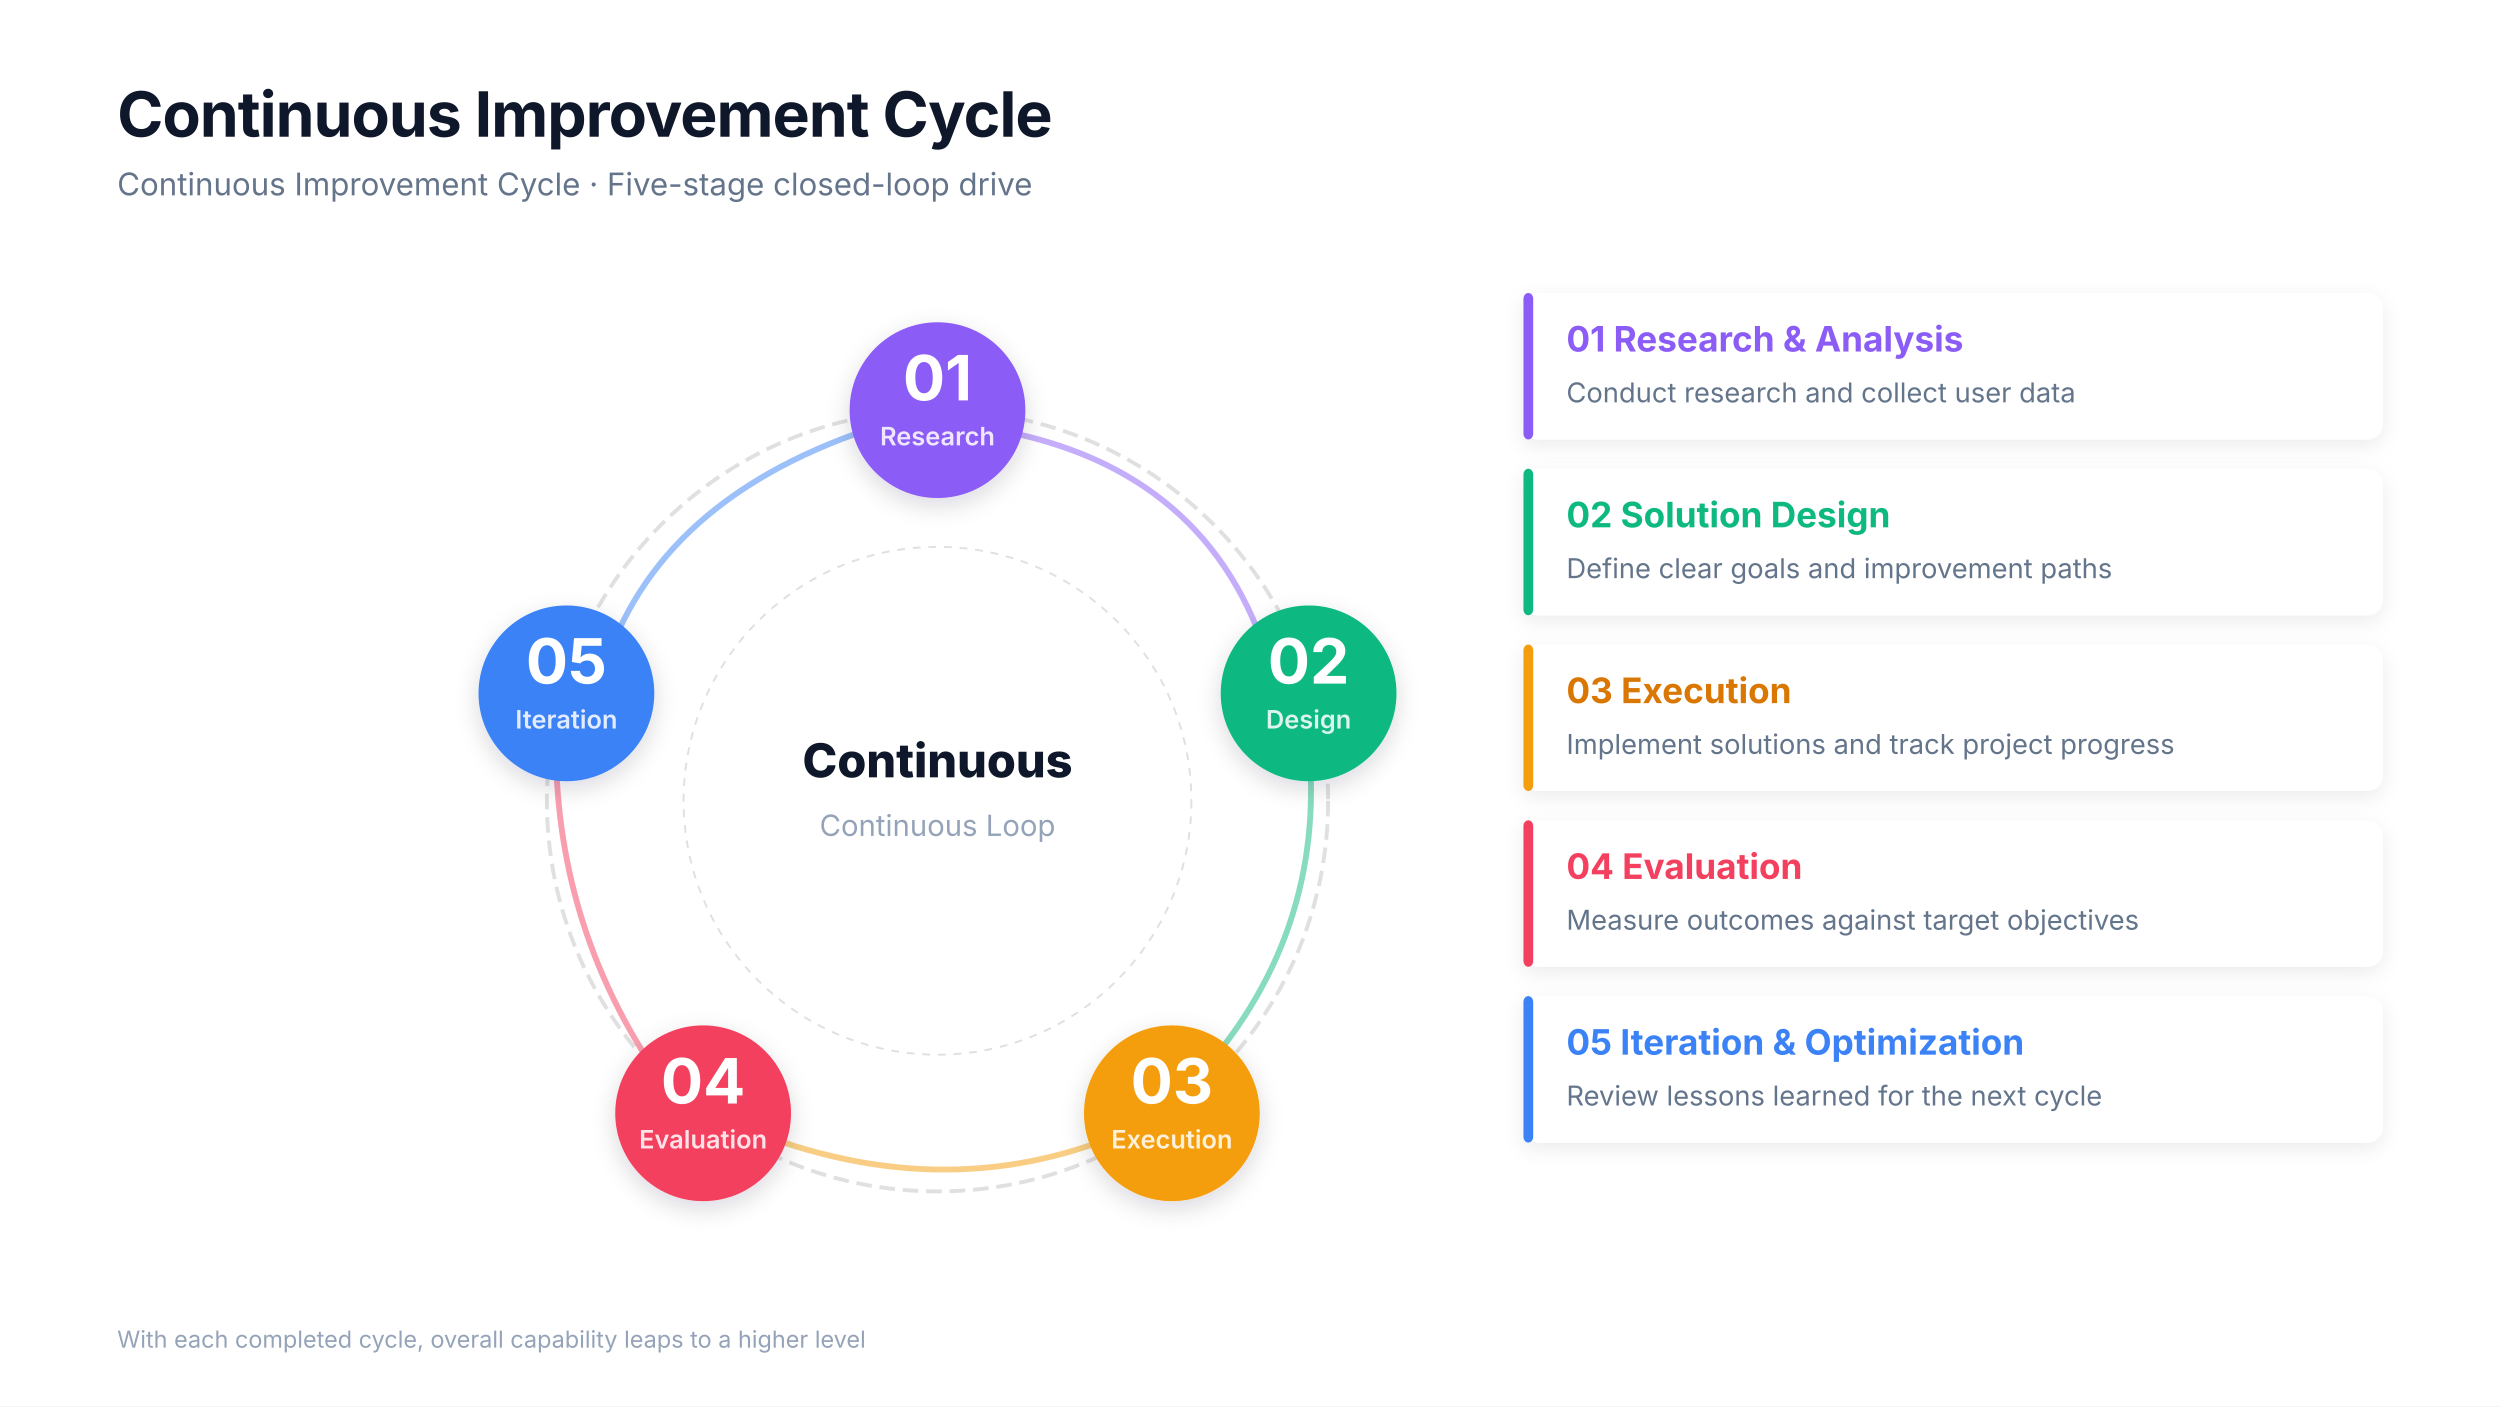
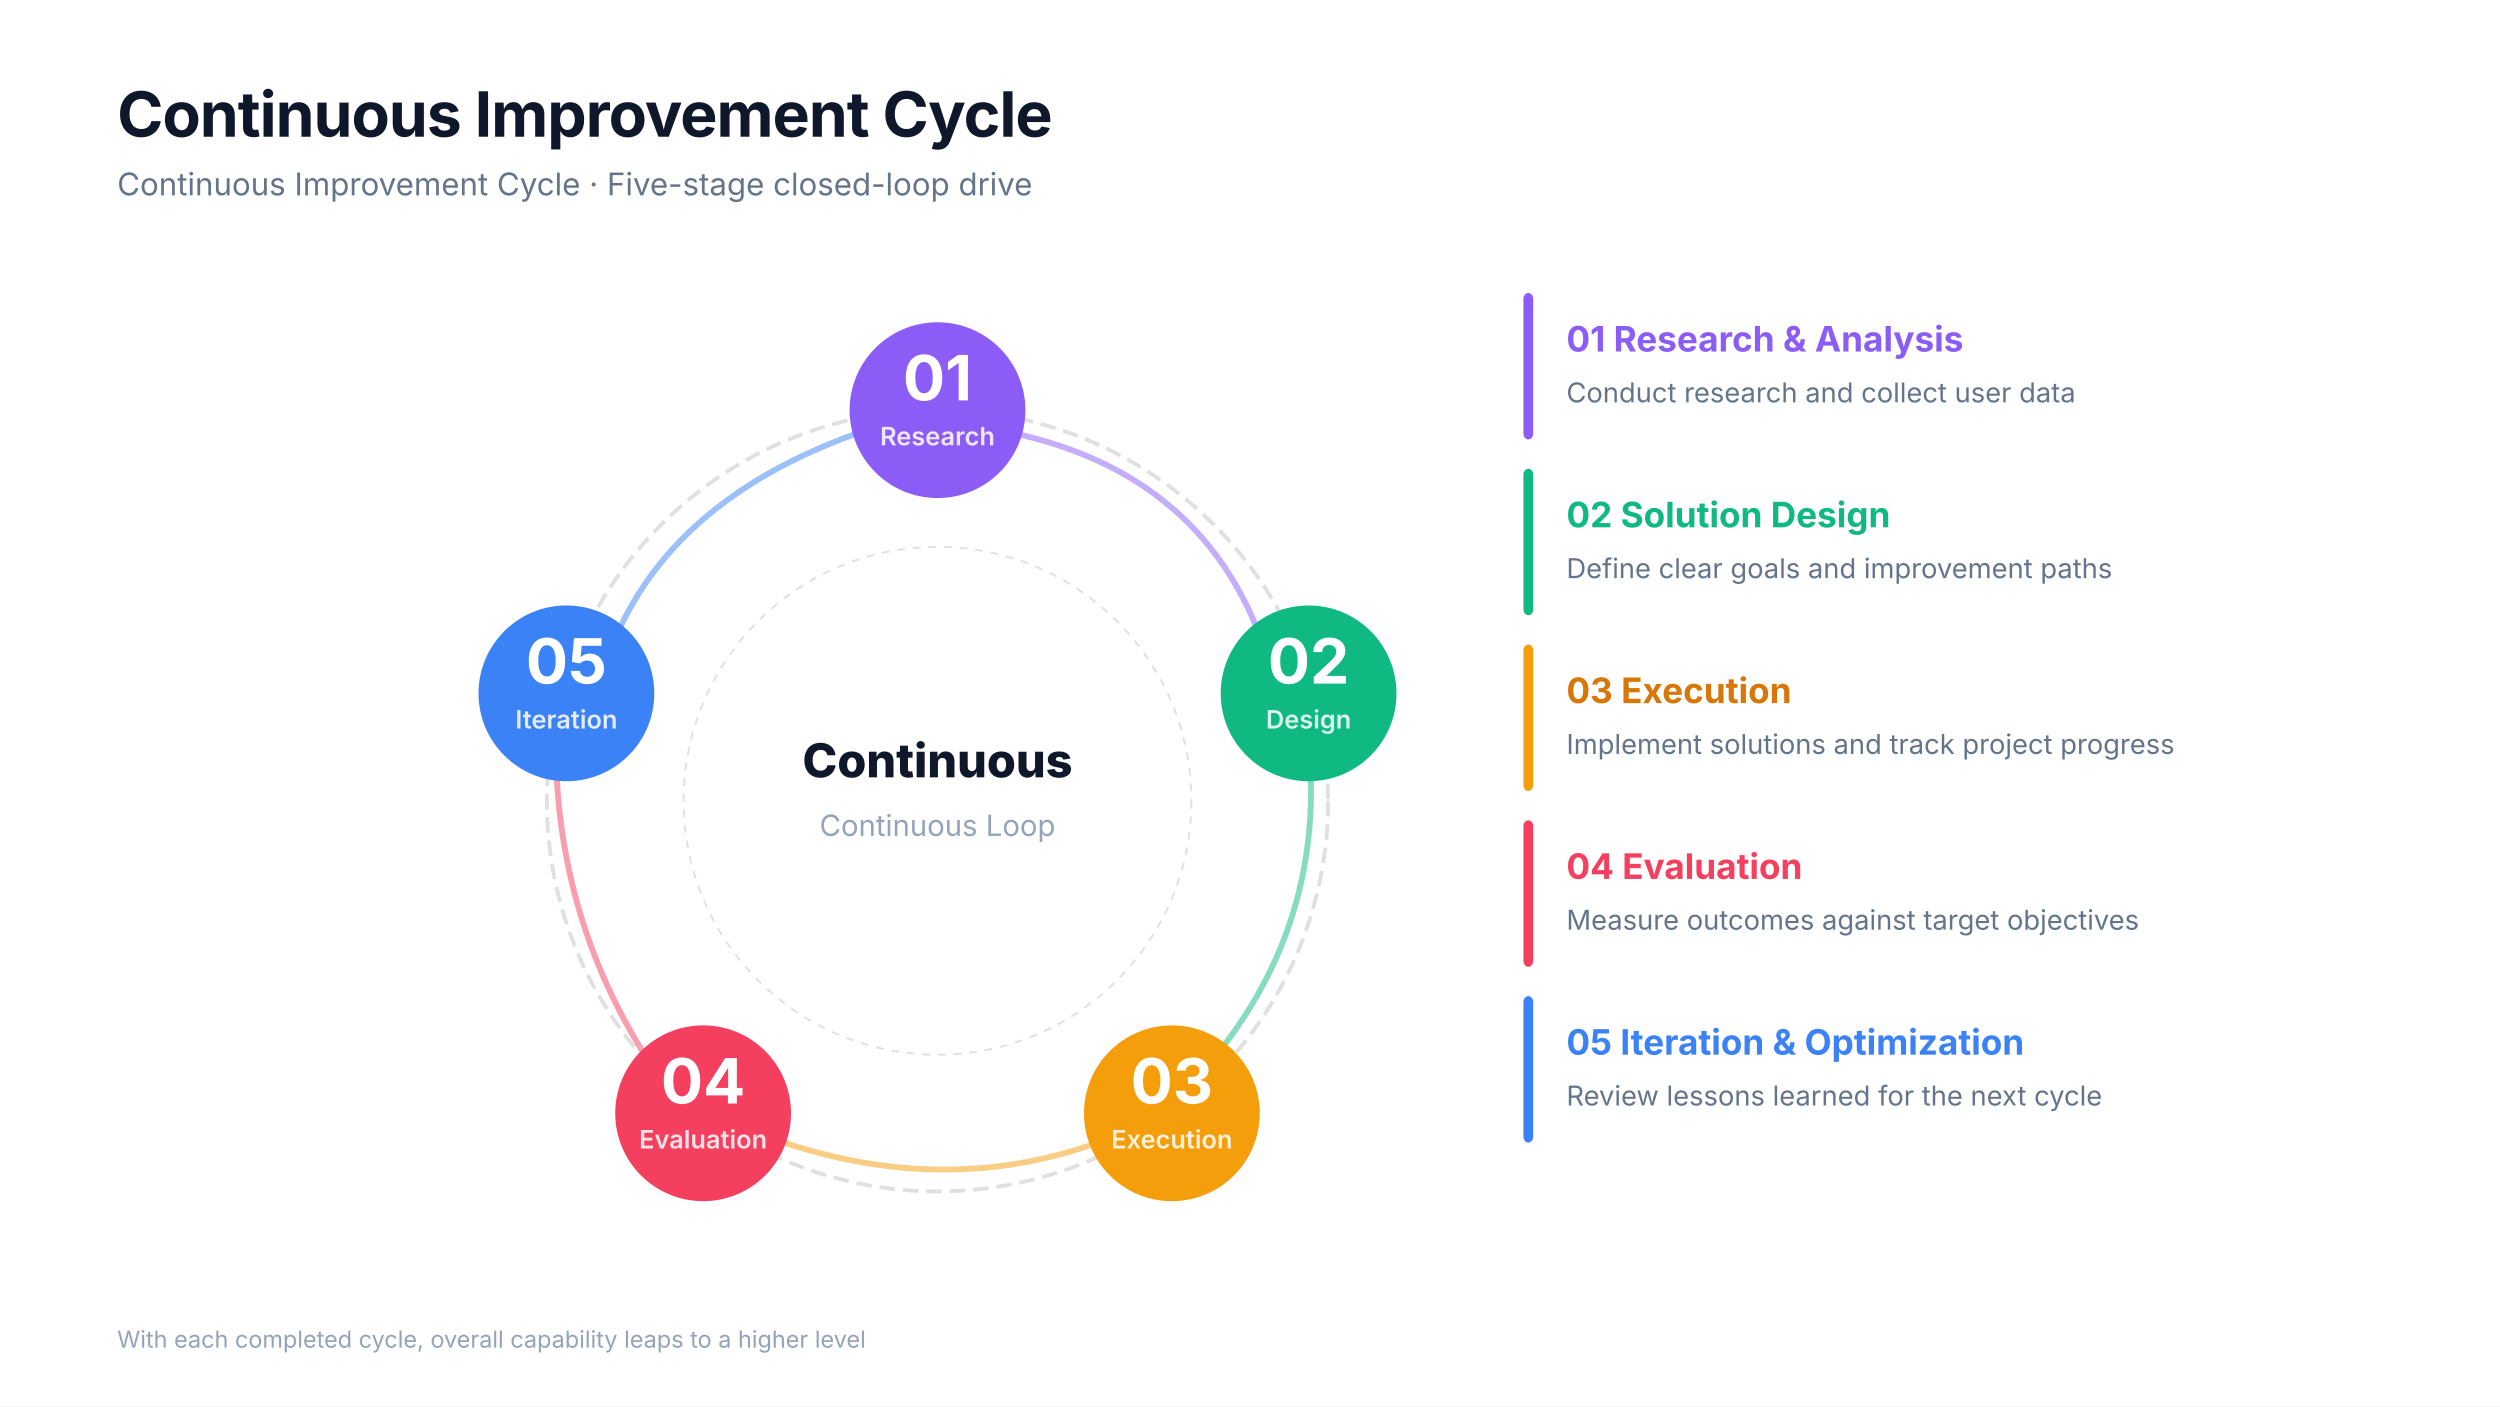
- <svg xmlns="http://www.w3.org/2000/svg" viewBox="0 0 1280 720" width="1280" height="720">
-   <defs>
-     <filter id="nodeShadow" x="-30%" y="-30%" width="160%" height="160%">
-       <feGaussianBlur in="SourceAlpha" stdDeviation="6" />
-       <feOffset dx="0" dy="4" result="offsetblur" />
-       <feFlood flood-color="#0F172A" flood-opacity="0.15" result="shadowColor" />
-       <feComposite in="shadowColor" in2="offsetblur" operator="in" result="shadow" />
-       <feMerge>
-         <feMergeNode in="shadow" />
-         <feMergeNode in="SourceGraphic" />
-       </feMerge>
-     </filter>
-     <filter id="cardShadow" x="-20%" y="-20%" width="140%" height="140%">
-       <feGaussianBlur in="SourceAlpha" stdDeviation="5" />
-       <feOffset dx="0" dy="3" result="offsetblur" />
-       <feFlood flood-color="#0F172A" flood-opacity="0.08" result="shadowColor" />
-       <feComposite in="shadowColor" in2="offsetblur" operator="in" result="shadow" />
-       <feMerge>
-         <feMergeNode in="shadow" />
-         <feMergeNode in="SourceGraphic" />
-       </feMerge>
-     </filter>
-   </defs>
+ <svg xmlns="http://www.w3.org/2000/svg" viewBox="0 0 1280 720" width="1280" height="720" font-family="-apple-system, BlinkMacSystemFont, 'Segoe UI', sans-serif" font-size="12">
  <rect width="1280" height="720" fill="#FFFFFF" />
-   <text x="60" y="70" font-family="-apple-system, BlinkMacSystemFont, 'Segoe UI', sans-serif" font-size="32" font-weight="700" fill="#0F172A" letter-spacing="-0.5">Continuous Improvement Cycle</text>
-   <text x="60" y="100" font-family="-apple-system, BlinkMacSystemFont, 'Segoe UI', sans-serif" font-size="16" fill="#64748B">Continuous Improvement Cycle · Five-stage closed-loop drive</text>
-   <circle cx="480" cy="410" r="200" fill="none" stroke="#E0E0E0" stroke-width="2" stroke-dasharray="8,4" />
-   <circle cx="480" cy="410" r="130" fill="none" stroke="#E0E0E0" stroke-width="1" stroke-dasharray="4,4" />
-   <text x="480" y="398" text-anchor="middle" font-family="-apple-system, BlinkMacSystemFont, 'Segoe UI', sans-serif" font-size="24" font-weight="800" fill="#0F172A">Continuous</text>
-   <text x="480" y="428" text-anchor="middle" font-family="-apple-system, BlinkMacSystemFont, 'Segoe UI', sans-serif" font-size="15" fill="#94A3B8">Continuous Loop</text>
-   <path d="M 510,220 Q 620,240 650,340" stroke="#8B5CF6" stroke-width="3" fill="none" stroke-opacity="0.5" />
-   <polygon points="655,340 645,332 648,348" fill="#8B5CF6" fill-opacity="0.6" />
-   <path d="M 670,380 Q 680,480 610,555" stroke="#10B981" stroke-width="3" fill="none" stroke-opacity="0.5" />
-   <polygon points="605,558 618,552 610,565" fill="#10B981" fill-opacity="0.6" />
-   <path d="M 575,580 Q 480,620 375,575" stroke="#F59E0B" stroke-width="3" fill="none" stroke-opacity="0.5" />
-   <polygon points="372,572 380,584 368,580" fill="#F59E0B" fill-opacity="0.6" />
-   <path d="M 340,555 Q 280,470 285,365" stroke="#F43F5E" stroke-width="3" fill="none" stroke-opacity="0.5" />
-   <polygon points="287,360 278,372 294,368" fill="#F43F5E" fill-opacity="0.6" />
-   <path d="M 310,340 Q 340,250 460,215" stroke="#3B82F6" stroke-width="3" fill="none" stroke-opacity="0.5" />
-   <polygon points="462,213 452,206 454,222" fill="#3B82F6" fill-opacity="0.6" />
-   <g id="nodes">
+   <g id="header" data-pptx-bounds="40 15 1200 125">
+     <text x="60" y="70" font-size="32" font-weight="700" fill="#0F172A" letter-spacing="-0.5">Continuous Improvement Cycle</text>
+     <text x="60" y="100" font-size="16" fill="#64748B">Continuous Improvement Cycle · Five-stage closed-loop drive</text>
+   </g>
+   <g id="cycle-frame" data-pptx-bounds="225 132 510 516">
+     <circle cx="480" cy="410" r="200" fill="none" stroke="#E0E0E0" stroke-width="2" stroke-dasharray="8,4" />
+     <circle cx="480" cy="410" r="130" fill="none" stroke="#E0E0E0" stroke-width="1" stroke-dasharray="4,4" />
+     <text x="480" y="398" text-anchor="middle" font-size="24" font-weight="800" fill="#0F172A">Continuous</text>
+     <text x="480" y="428" text-anchor="middle" font-size="15" fill="#94A3B8">Continuous Loop</text>
+     <path d="M 510,220 Q 620,240 650,340" stroke="#8B5CF6" stroke-width="3" fill="none" stroke-opacity="0.5" />
+     <polygon points="655,340 645,332 648,348" fill="#8B5CF6" fill-opacity="0.6" />
+     <path d="M 670,380 Q 680,480 610,555" stroke="#10B981" stroke-width="3" fill="none" stroke-opacity="0.5" />
+     <polygon points="605,558 618,552 610,565" fill="#10B981" fill-opacity="0.6" />
+     <path d="M 575,580 Q 480,620 375,575" stroke="#F59E0B" stroke-width="3" fill="none" stroke-opacity="0.5" />
+     <polygon points="372,572 380,584 368,580" fill="#F59E0B" fill-opacity="0.6" />
+     <path d="M 340,555 Q 280,470 285,365" stroke="#F43F5E" stroke-width="3" fill="none" stroke-opacity="0.5" />
+     <polygon points="287,360 278,372 294,368" fill="#F43F5E" fill-opacity="0.6" />
+     <path d="M 310,340 Q 340,250 460,215" stroke="#3B82F6" stroke-width="3" fill="none" stroke-opacity="0.5" />
+     <polygon points="462,213 452,206 454,222" fill="#3B82F6" fill-opacity="0.6" />
+   </g>
+   <g id="nodes" data-pptx-bounds="186 135 588 510">
    <g id="node-1">
-       <circle cx="480" cy="210" r="45" fill="#8B5CF6" filter="url(#nodeShadow)" />
-       <text x="480" y="205" text-anchor="middle" font-family="-apple-system, BlinkMacSystemFont, 'Segoe UI', sans-serif" font-size="32" font-weight="700" fill="#FFFFFF">01</text>
-       <text x="480" y="228" text-anchor="middle" font-family="-apple-system, BlinkMacSystemFont, 'Segoe UI', sans-serif" font-size="13" font-weight="600" fill="#FFFFFF" fill-opacity="0.85">Research</text>
+       <circle cx="480" cy="210" r="45" fill="#8B5CF6" />
+       <text x="480" y="205" text-anchor="middle" font-size="32" font-weight="700" fill="#FFFFFF">01</text>
+       <text x="480" y="228" text-anchor="middle" font-size="13" font-weight="600" fill="#FFFFFF" fill-opacity="0.85">Research</text>
    </g>
    <g id="node-2">
-       <circle cx="670" cy="355" r="45" fill="#10B981" filter="url(#nodeShadow)" />
-       <text x="670" y="350" text-anchor="middle" font-family="-apple-system, BlinkMacSystemFont, 'Segoe UI', sans-serif" font-size="32" font-weight="700" fill="#FFFFFF">02</text>
-       <text x="670" y="373" text-anchor="middle" font-family="-apple-system, BlinkMacSystemFont, 'Segoe UI', sans-serif" font-size="13" font-weight="600" fill="#FFFFFF" fill-opacity="0.85">Design</text>
+       <circle cx="670" cy="355" r="45" fill="#10B981" />
+       <text x="670" y="350" text-anchor="middle" font-size="32" font-weight="700" fill="#FFFFFF">02</text>
+       <text x="670" y="373" text-anchor="middle" font-size="13" font-weight="600" fill="#FFFFFF" fill-opacity="0.85">Design</text>
    </g>
    <g id="node-3">
-       <circle cx="600" cy="570" r="45" fill="#F59E0B" filter="url(#nodeShadow)" />
-       <text x="600" y="565" text-anchor="middle" font-family="-apple-system, BlinkMacSystemFont, 'Segoe UI', sans-serif" font-size="32" font-weight="700" fill="#FFFFFF">03</text>
-       <text x="600" y="588" text-anchor="middle" font-family="-apple-system, BlinkMacSystemFont, 'Segoe UI', sans-serif" font-size="13" font-weight="600" fill="#FFFFFF" fill-opacity="0.85">Execution</text>
+       <circle cx="600" cy="570" r="45" fill="#F59E0B" />
+       <text x="600" y="565" text-anchor="middle" font-size="32" font-weight="700" fill="#FFFFFF">03</text>
+       <text x="600" y="588" text-anchor="middle" font-size="13" font-weight="600" fill="#FFFFFF" fill-opacity="0.85">Execution</text>
    </g>
    <g id="node-4">
-       <circle cx="360" cy="570" r="45" fill="#F43F5E" filter="url(#nodeShadow)" />
-       <text x="360" y="565" text-anchor="middle" font-family="-apple-system, BlinkMacSystemFont, 'Segoe UI', sans-serif" font-size="32" font-weight="700" fill="#FFFFFF">04</text>
-       <text x="360" y="588" text-anchor="middle" font-family="-apple-system, BlinkMacSystemFont, 'Segoe UI', sans-serif" font-size="13" font-weight="600" fill="#FFFFFF" fill-opacity="0.85">Evaluation</text>
+       <circle cx="360" cy="570" r="45" fill="#F43F5E" />
+       <text x="360" y="565" text-anchor="middle" font-size="32" font-weight="700" fill="#FFFFFF">04</text>
+       <text x="360" y="588" text-anchor="middle" font-size="13" font-weight="600" fill="#FFFFFF" fill-opacity="0.85">Evaluation</text>
    </g>
    <g id="node-5">
-       <circle cx="290" cy="355" r="45" fill="#3B82F6" filter="url(#nodeShadow)" />
-       <text x="290" y="350" text-anchor="middle" font-family="-apple-system, BlinkMacSystemFont, 'Segoe UI', sans-serif" font-size="32" font-weight="700" fill="#FFFFFF">05</text>
-       <text x="290" y="373" text-anchor="middle" font-family="-apple-system, BlinkMacSystemFont, 'Segoe UI', sans-serif" font-size="13" font-weight="600" fill="#FFFFFF" fill-opacity="0.85">Iteration</text>
+       <circle cx="290" cy="355" r="45" fill="#3B82F6" />
+       <text x="290" y="350" text-anchor="middle" font-size="32" font-weight="700" fill="#FFFFFF">05</text>
+       <text x="290" y="373" text-anchor="middle" font-size="13" font-weight="600" fill="#FFFFFF" fill-opacity="0.85">Iteration</text>
    </g>
  </g>
-   <g id="cards">
+   <g id="cards" data-pptx-bounds="724 121 552 493">
    <g id="card-1">
-       <g filter="url(#cardShadow)">
+       <g>
        <rect x="780" y="150" width="440" height="75" rx="8" fill="#FFFFFF" />
        <rect x="780" y="150" width="5" height="75" rx="3" fill="#8B5CF6" />
-         <text x="802" y="180" font-family="-apple-system, BlinkMacSystemFont, 'Segoe UI', sans-serif" font-size="18" font-weight="700" fill="#8B5CF6">01 Research &amp; Analysis</text>
-         <text x="802" y="206" font-family="-apple-system, BlinkMacSystemFont, 'Segoe UI', sans-serif" font-size="14" fill="#64748B">Conduct research and collect user data</text>
+         <text x="802" y="180" font-size="18" font-weight="700" fill="#8B5CF6">01 Research &amp; Analysis</text>
+         <text x="802" y="206" font-size="14" fill="#64748B">Conduct research and collect user data</text>
      </g>
    </g>
    <g id="card-2">
-       <g filter="url(#cardShadow)">
+       <g>
        <rect x="780" y="240" width="440" height="75" rx="8" fill="#FFFFFF" />
        <rect x="780" y="240" width="5" height="75" rx="3" fill="#10B981" />
-         <text x="802" y="270" font-family="-apple-system, BlinkMacSystemFont, 'Segoe UI', sans-serif" font-size="18" font-weight="700" fill="#10B981">02 Solution Design</text>
-         <text x="802" y="296" font-family="-apple-system, BlinkMacSystemFont, 'Segoe UI', sans-serif" font-size="14" fill="#64748B">Define clear goals and improvement paths</text>
+         <text x="802" y="270" font-size="18" font-weight="700" fill="#10B981">02 Solution Design</text>
+         <text x="802" y="296" font-size="14" fill="#64748B">Define clear goals and improvement paths</text>
      </g>
    </g>
    <g id="card-3">
-       <g filter="url(#cardShadow)">
+       <g>
        <rect x="780" y="330" width="440" height="75" rx="8" fill="#FFFFFF" />
        <rect x="780" y="330" width="5" height="75" rx="3" fill="#F59E0B" />
-         <text x="802" y="360" font-family="-apple-system, BlinkMacSystemFont, 'Segoe UI', sans-serif" font-size="18" font-weight="700" fill="#D97706">03 Execution</text>
-         <text x="802" y="386" font-family="-apple-system, BlinkMacSystemFont, 'Segoe UI', sans-serif" font-size="14" fill="#64748B">Implement solutions and track project progress</text>
+         <text x="802" y="360" font-size="18" font-weight="700" fill="#D97706">03 Execution</text>
+         <text x="802" y="386" font-size="14" fill="#64748B">Implement solutions and track project progress</text>
      </g>
    </g>
    <g id="card-4">
-       <g filter="url(#cardShadow)">
+       <g>
        <rect x="780" y="420" width="440" height="75" rx="8" fill="#FFFFFF" />
        <rect x="780" y="420" width="5" height="75" rx="3" fill="#F43F5E" />
-         <text x="802" y="450" font-family="-apple-system, BlinkMacSystemFont, 'Segoe UI', sans-serif" font-size="18" font-weight="700" fill="#F43F5E">04 Evaluation</text>
-         <text x="802" y="476" font-family="-apple-system, BlinkMacSystemFont, 'Segoe UI', sans-serif" font-size="14" fill="#64748B">Measure outcomes against target objectives</text>
+         <text x="802" y="450" font-size="18" font-weight="700" fill="#F43F5E">04 Evaluation</text>
+         <text x="802" y="476" font-size="14" fill="#64748B">Measure outcomes against target objectives</text>
      </g>
    </g>
    <g id="card-5">
-       <g filter="url(#cardShadow)">
+       <g>
        <rect x="780" y="510" width="440" height="75" rx="8" fill="#FFFFFF" />
        <rect x="780" y="510" width="5" height="75" rx="3" fill="#3B82F6" />
-         <text x="802" y="540" font-family="-apple-system, BlinkMacSystemFont, 'Segoe UI', sans-serif" font-size="18" font-weight="700" fill="#3B82F6">05 Iteration &amp; Optimization</text>
-         <text x="802" y="566" font-family="-apple-system, BlinkMacSystemFont, 'Segoe UI', sans-serif" font-size="14" fill="#64748B">Review lessons learned for the next cycle</text>
+         <text x="802" y="540" font-size="18" font-weight="700" fill="#3B82F6">05 Iteration &amp; Optimization</text>
+         <text x="802" y="566" font-size="14" fill="#64748B">Review lessons learned for the next cycle</text>
      </g>
    </g>
  </g>
-   <text x="60" y="690" font-family="-apple-system, BlinkMacSystemFont, 'Segoe UI', sans-serif" font-size="12" fill="#94A3B8">With each completed cycle, overall capability leaps to a higher level</text>
+   <g id="source" data-pptx-bounds="40 667 1200 38">
+     <text x="60" y="690" fill="#94A3B8">With each completed cycle, overall capability leaps to a higher level</text>
+   </g>
</svg>
